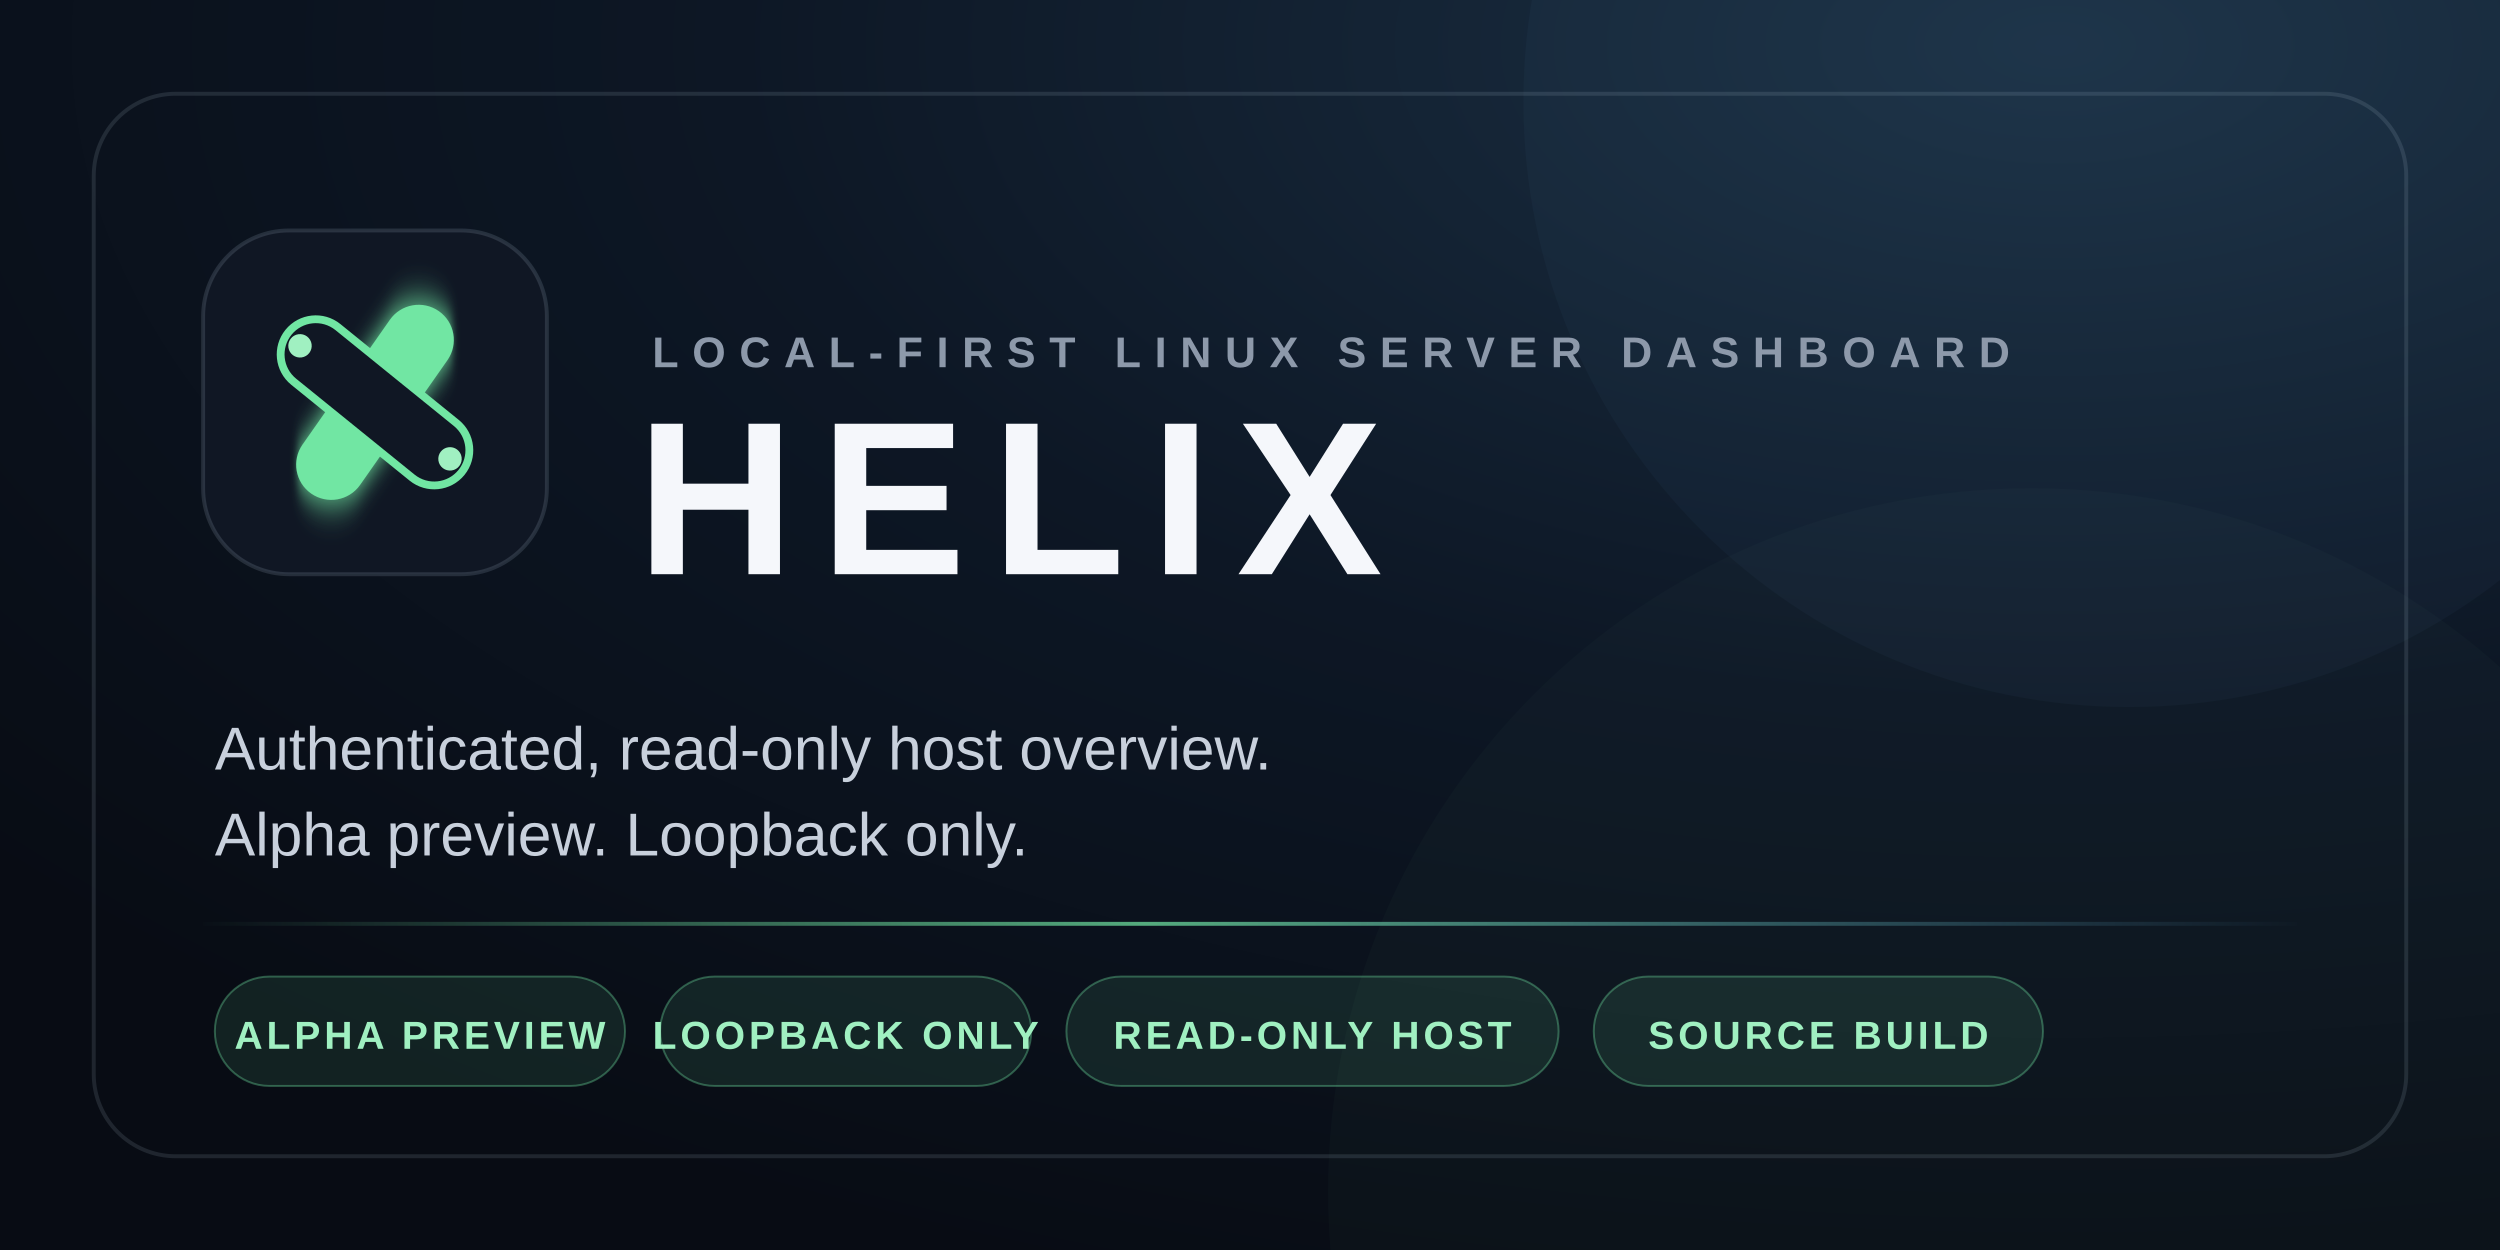
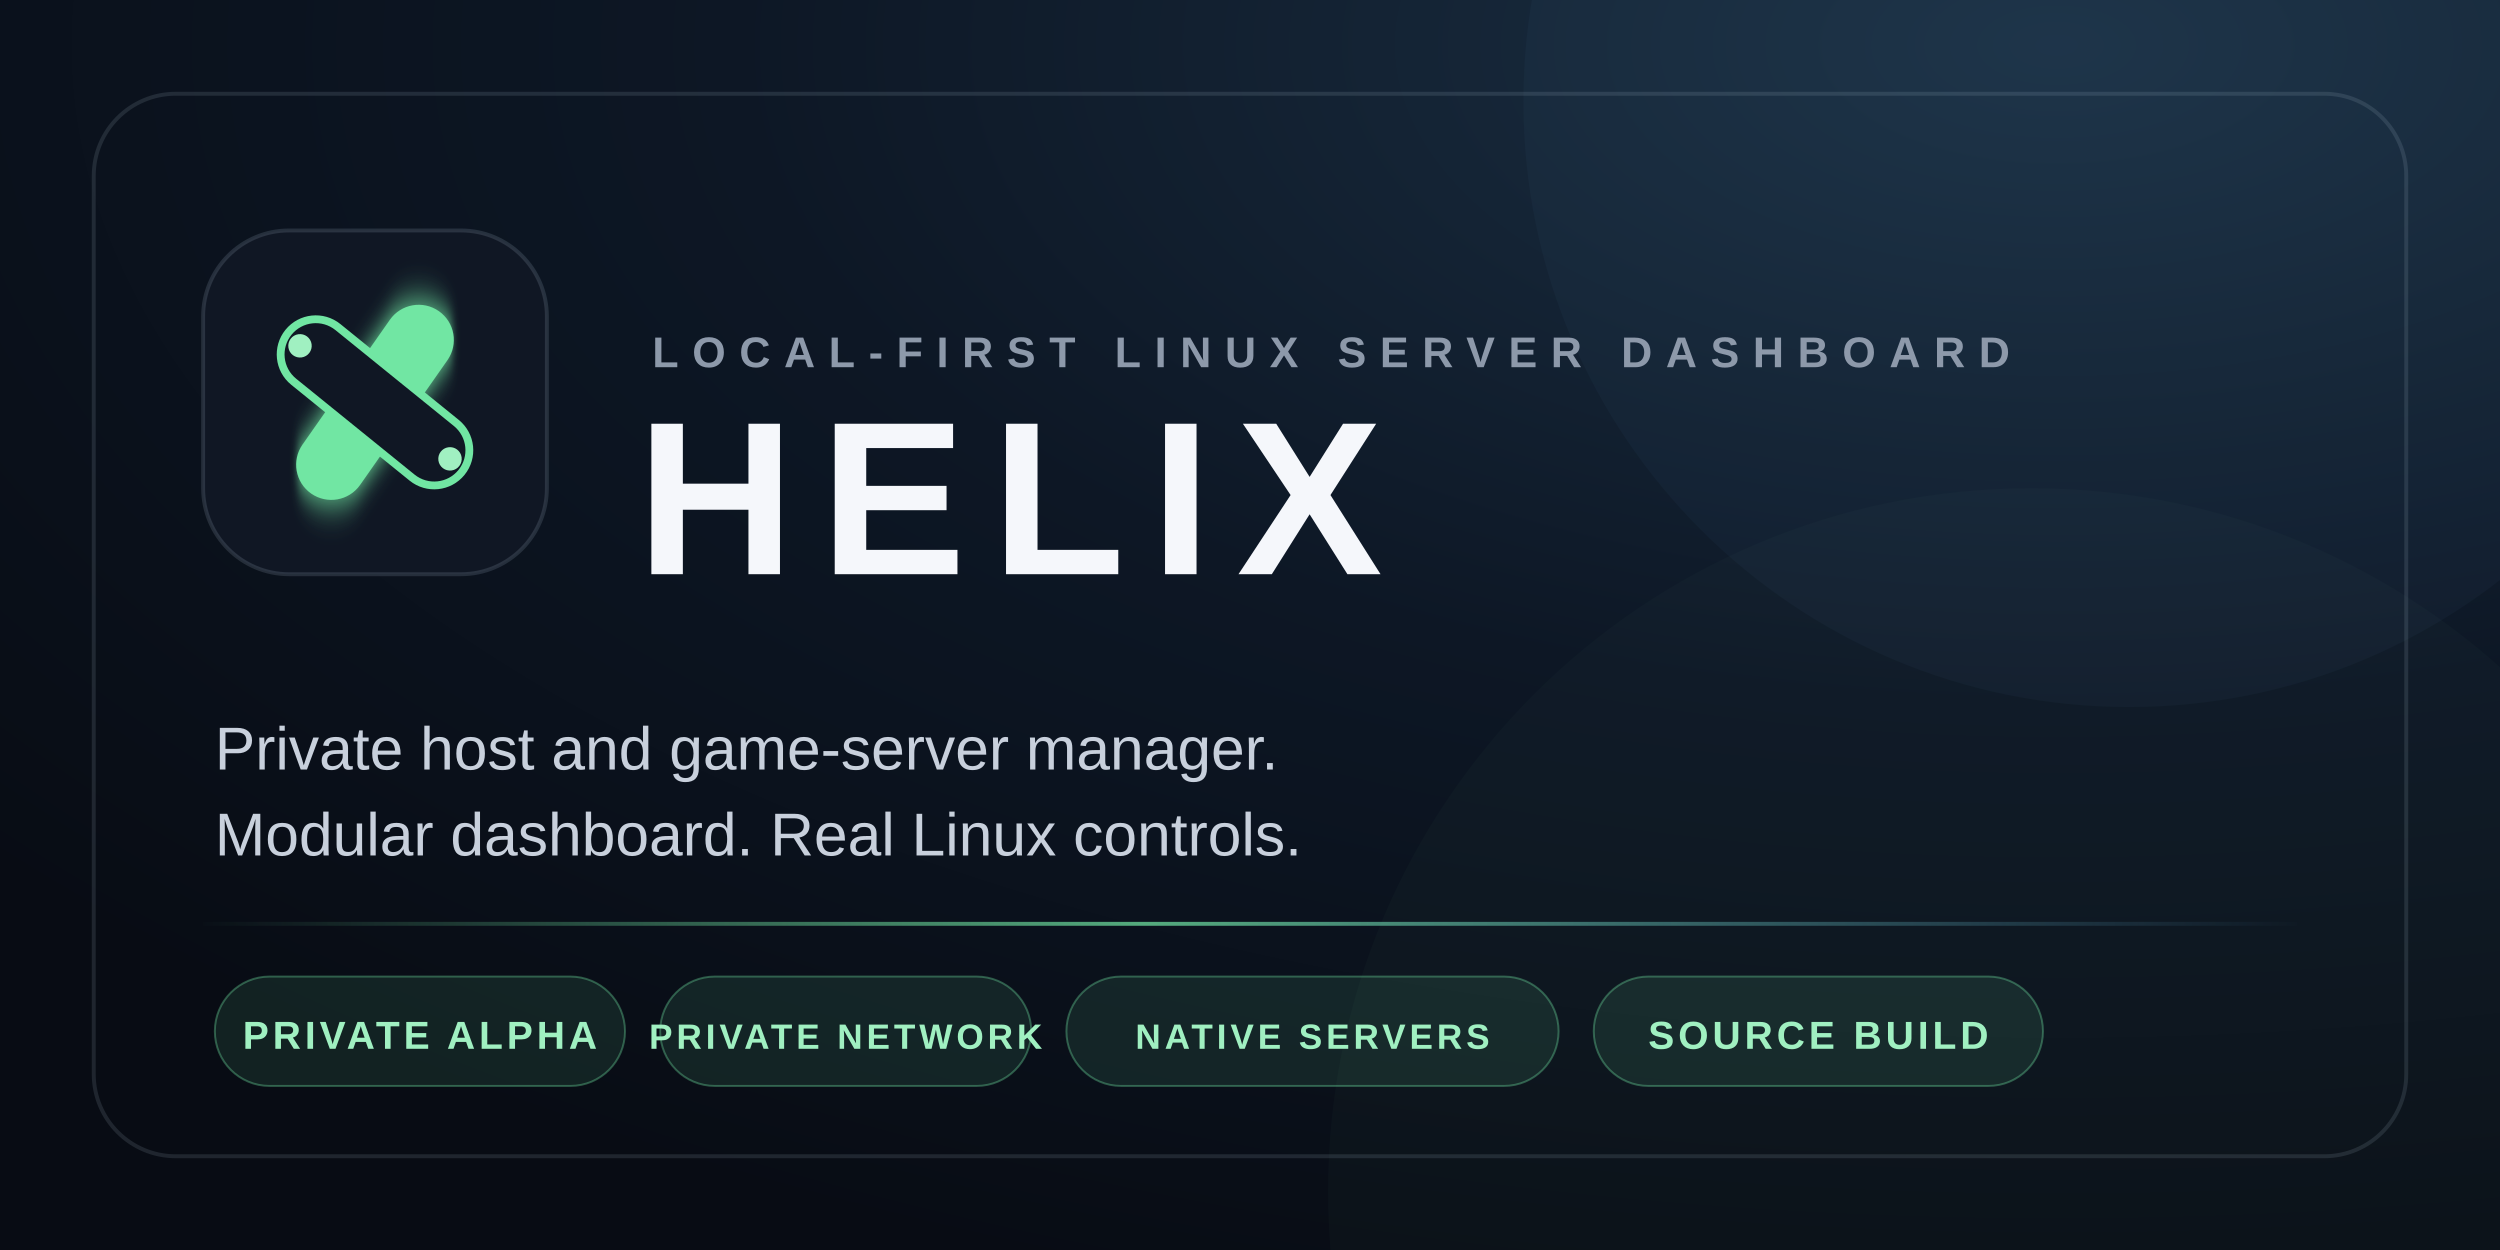
<svg xmlns="http://www.w3.org/2000/svg" width="1280" height="640" viewBox="0 0 1280 640" role="img" aria-labelledby="title desc">
  <defs>
    <radialGradient id="background" cx="82%" cy="4%" r="105%">
      <stop offset="0" stop-color="#1b3044" />
      <stop offset="0.5" stop-color="#0d1725" />
      <stop offset="1" stop-color="#080c14" />
    </radialGradient>
    <linearGradient id="line" x1="0" x2="1">
      <stop stop-color="#71e6a3" stop-opacity="0" />
      <stop offset="0.45" stop-color="#71e6a3" stop-opacity="0.72" />
      <stop offset="1" stop-color="#72c9ff" stop-opacity="0" />
    </linearGradient>
    <filter id="glow" x="-60%" y="-60%" width="220%" height="220%">
      <feGaussianBlur stdDeviation="7" result="blur" />
      <feMerge>
        <feMergeNode in="blur" />
        <feMergeNode in="SourceGraphic" />
      </feMerge>
    </filter>
  </defs>
  <rect width="1280" height="640" fill="url(#background)" />
  <circle cx="1090" cy="52" r="310" fill="#72c9ff" opacity="0.035" />
  <circle cx="1040" cy="610" r="360" fill="#71e6a3" opacity="0.025" />
  <rect x="48" y="48" width="1184" height="544" rx="42" fill="none" stroke="#bed0e2" stroke-opacity="0.13" stroke-width="2" />
  <rect x="104" y="118" width="176" height="176" rx="44" fill="#101724" stroke="#bed0e2" stroke-opacity="0.15" stroke-width="2" />
  <g transform="translate(104 118) rotate(-8 88 88)">
    <rect x="70" y="31" width="36" height="114" rx="18" transform="rotate(43 88 88)" fill="#71e6a3" filter="url(#glow)" />
    <rect x="70" y="31" width="36" height="114" rx="18" transform="rotate(-43 88 88)" fill="#101724" stroke="#71e6a3" stroke-width="4" />
    <circle cx="54" cy="54" r="6" fill="#a0f0c1" />
    <circle cx="122" cy="122" r="6" fill="#a0f0c1" />
  </g>
  <text x="334" y="188" fill="#8d99aa" font-family="Segoe UI, Arial, sans-serif" font-size="22" font-weight="700" letter-spacing="7">LOCAL-FIRST LINUX SERVER DASHBOARD</text>
  <text x="326" y="294" fill="#f5f7fb" font-family="Segoe UI, Arial, sans-serif" font-size="112" font-weight="800" letter-spacing="13">HELIX</text>
-   <text x="110" y="394" fill="#c8d0dc" font-family="Segoe UI, Arial, sans-serif" font-size="31" font-weight="400">Authenticated, read-only host overview.</text>
-   <text x="110" y="438" fill="#c8d0dc" font-family="Segoe UI, Arial, sans-serif" font-size="31" font-weight="400">Alpha preview. Loopback only.</text>
+   <text x="110" y="394" fill="#c8d0dc" font-family="Segoe UI, Arial, sans-serif" font-size="31" font-weight="400">Private host and game-server manager.</text>
+   <text x="110" y="438" fill="#c8d0dc" font-family="Segoe UI, Arial, sans-serif" font-size="31" font-weight="400">Modular dashboard. Real Linux controls.</text>
  <rect x="110" y="500" width="210" height="56" rx="28" fill="#71e6a3" fill-opacity="0.10" stroke="#71e6a3" stroke-opacity="0.35" />
  <rect x="338" y="500" width="190" height="56" rx="28" fill="#71e6a3" fill-opacity="0.10" stroke="#71e6a3" stroke-opacity="0.35" />
  <rect x="546" y="500" width="252" height="56" rx="28" fill="#71e6a3" fill-opacity="0.10" stroke="#71e6a3" stroke-opacity="0.35" />
  <rect x="816" y="500" width="230" height="56" rx="28" fill="#71e6a3" fill-opacity="0.10" stroke="#71e6a3" stroke-opacity="0.35" />
-   <text x="215" y="537" text-anchor="middle" fill="#a0f0c1" font-family="Segoe UI, Arial, sans-serif" font-size="20" font-weight="700" letter-spacing="2">ALPHA PREVIEW</text>
-   <text x="433" y="537" text-anchor="middle" fill="#a0f0c1" font-family="Segoe UI, Arial, sans-serif" font-size="20" font-weight="700" letter-spacing="2">LOOPBACK ONLY</text>
-   <text x="672" y="537" text-anchor="middle" fill="#a0f0c1" font-family="Segoe UI, Arial, sans-serif" font-size="20" font-weight="700" letter-spacing="2">READ-ONLY HOST</text>
+   <text x="215" y="537" text-anchor="middle" fill="#a0f0c1" font-family="Segoe UI, Arial, sans-serif" font-size="20" font-weight="700" letter-spacing="2">PRIVATE ALPHA</text>
+   <text x="433" y="537" text-anchor="middle" fill="#a0f0c1" font-family="Segoe UI, Arial, sans-serif" font-size="18" font-weight="700" letter-spacing="2">PRIVATE NETWORK</text>
+   <text x="672" y="537" text-anchor="middle" fill="#a0f0c1" font-family="Segoe UI, Arial, sans-serif" font-size="18" font-weight="700" letter-spacing="2">NATIVE SERVERS</text>
  <text x="931" y="537" text-anchor="middle" fill="#a0f0c1" font-family="Segoe UI, Arial, sans-serif" font-size="20" font-weight="700" letter-spacing="2">SOURCE BUILD</text>
  <rect x="104" y="472" width="1072" height="2" fill="url(#line)" />
</svg>
